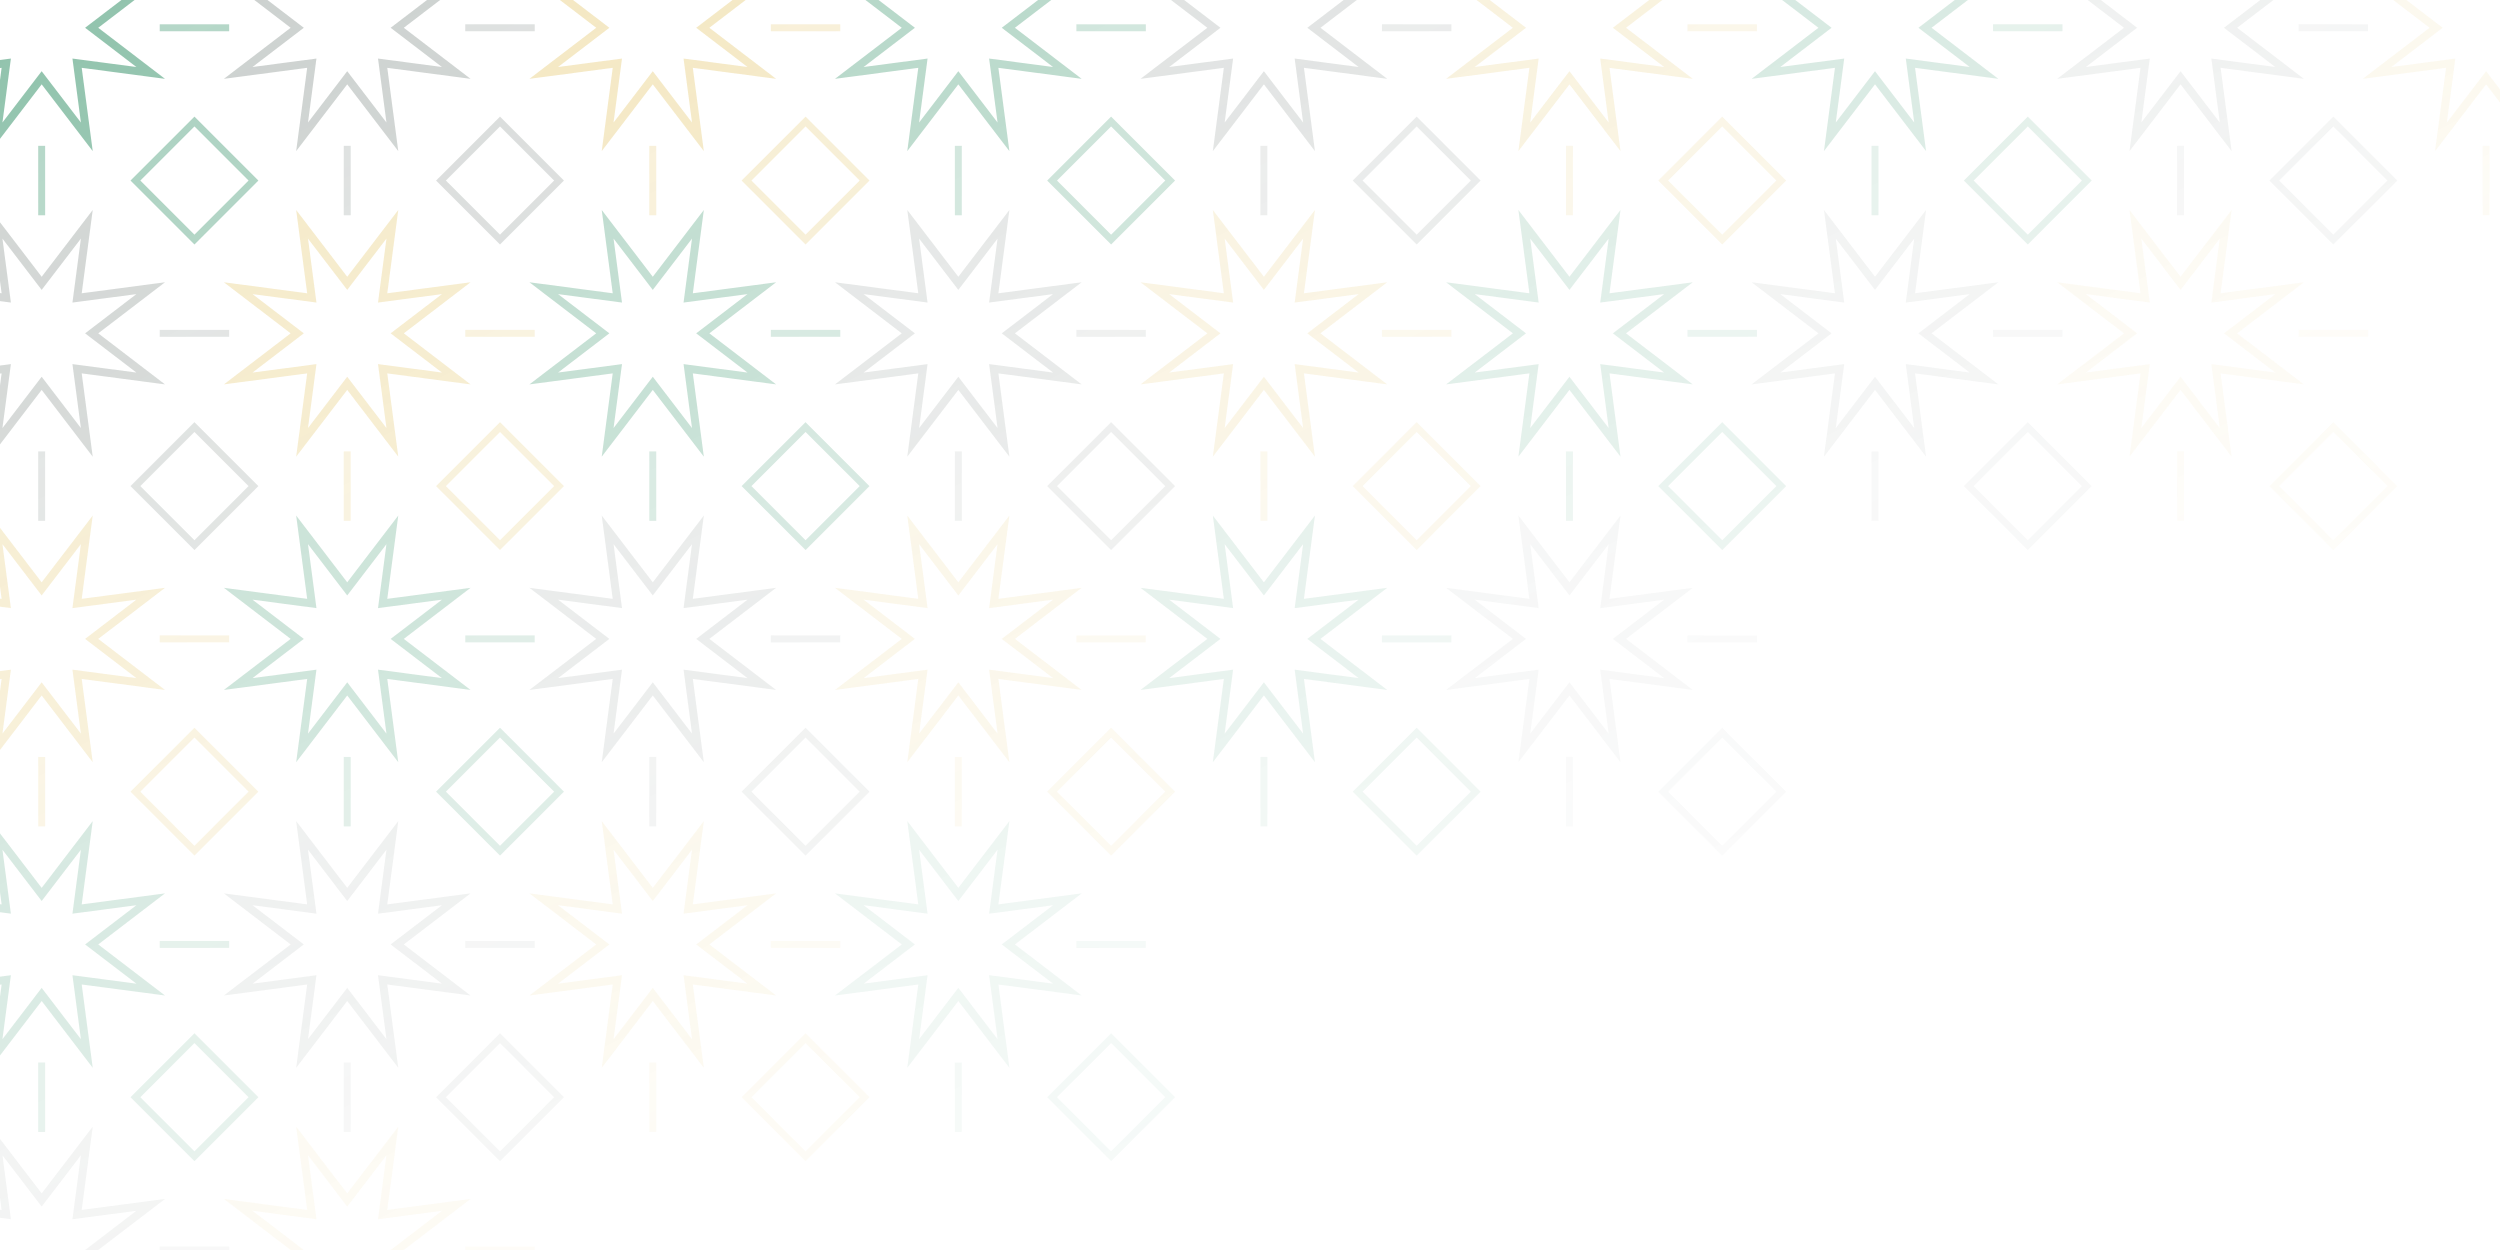
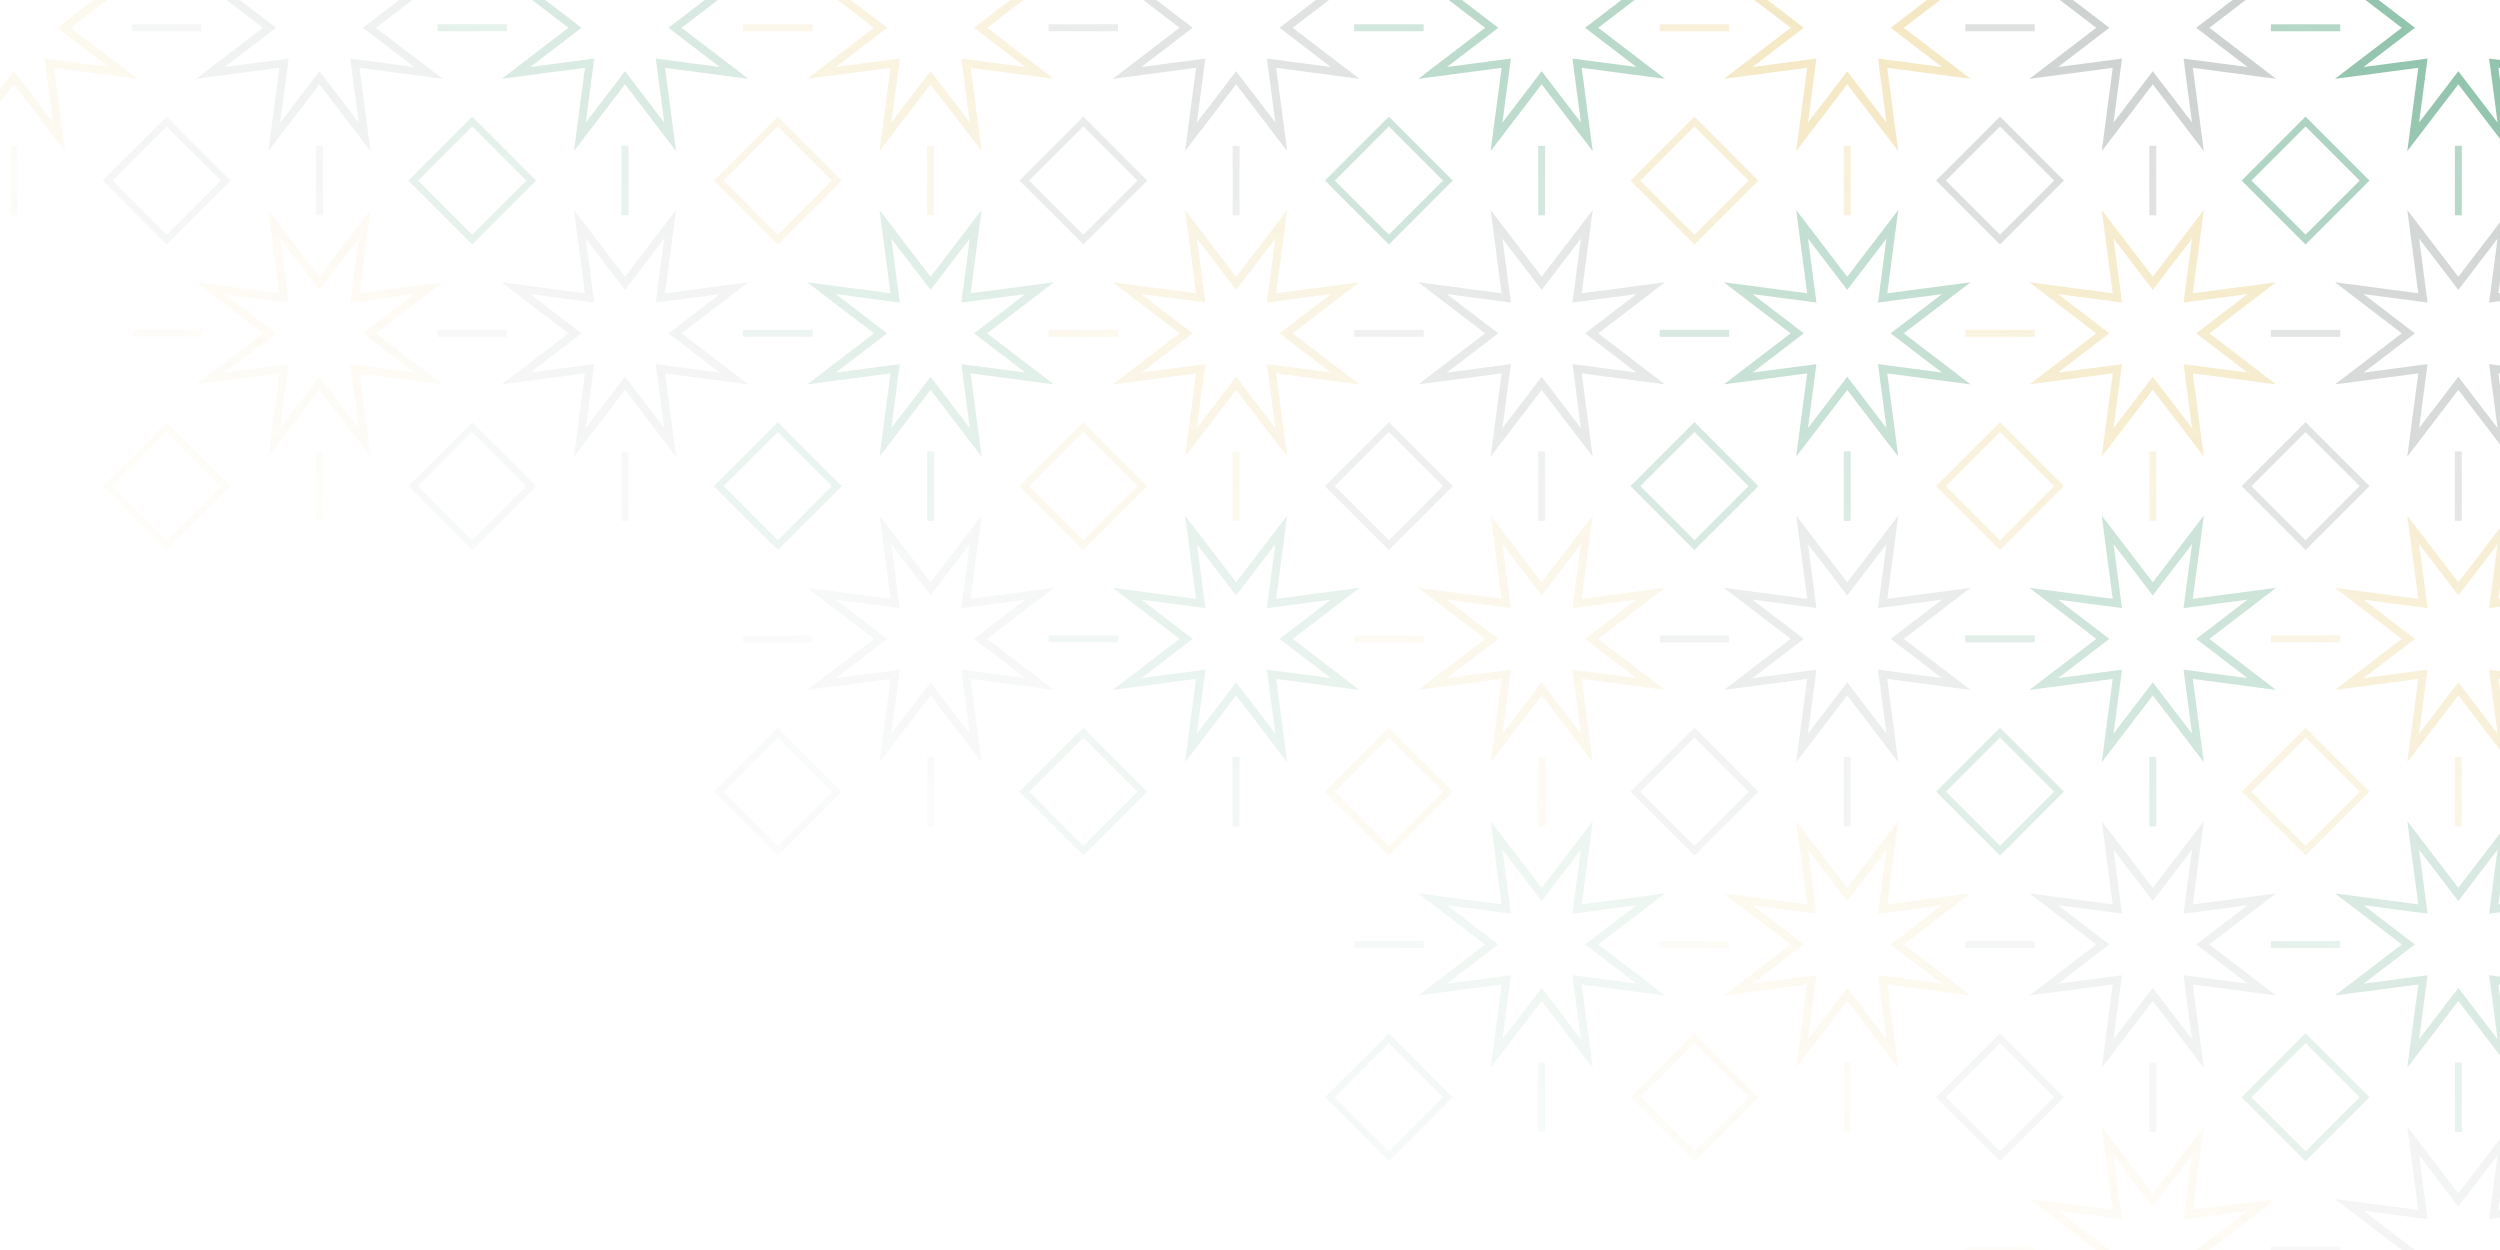
<svg xmlns="http://www.w3.org/2000/svg" viewBox="0 0 360 180" width="360" height="180">
  <defs>
-     <linearGradient id="eraFade" x1="0" y1="0" x2="1" y2="1">
+     <linearGradient id="eraFade" x1="1" y1="0" x2="0" y2="1">
      <stop offset="0" stop-color="#fff" stop-opacity="1" />
      <stop offset="0.55" stop-color="#fff" stop-opacity="0.45" />
      <stop offset="1" stop-color="#fff" stop-opacity="0" />
    </linearGradient>
    <mask id="eraCorner">
      <rect width="360" height="180" fill="url(#eraFade)" />
    </mask>
  </defs>
  <g mask="url(#eraCorner)">
-     <g>
+     <g transform="translate(360,0) scale(-1,1)">
      <path d="M21.7,10.5L11.1,9.1L12.5,19.7L6.0,11.2L-0.5,19.7L0.9,9.1L-9.7,10.5L-1.2,4.0L-9.7,-2.5L0.9,-1.1L-0.5,-11.7L6.0,-3.2L12.5,-11.7L11.1,-1.1L21.7,-2.5L13.2,4.0Z" fill="none" stroke="#1B8354" stroke-width="1.15" opacity="0.49" />
      <path d="M36.5,26.0L28.0,34.5L19.5,26.0L28.0,17.5Z" fill="none" stroke="#1B8354" stroke-width="1" opacity="0.39" />
      <path d="M23.0 4 L33.0 4" stroke="#1B8354" stroke-width="1" opacity="0.34" />
      <path d="M6 21.0 L6 31.0" stroke="#1B8354" stroke-width="1" opacity="0.34" />
      <path d="M65.7,10.5L55.1,9.1L56.5,19.7L50.0,11.2L43.5,19.7L44.9,9.1L34.3,10.5L42.8,4.0L34.3,-2.5L44.9,-1.1L43.5,-11.7L50.0,-3.2L56.5,-11.7L55.1,-1.1L65.7,-2.5L57.2,4.0Z" fill="none" stroke="#8A9490" stroke-width="1.15" opacity="0.45" />
      <path d="M80.5,26.0L72.0,34.5L63.5,26.0L72.0,17.5Z" fill="none" stroke="#8A9490" stroke-width="1" opacity="0.36" />
      <path d="M67.0 4 L77.0 4" stroke="#8A9490" stroke-width="1" opacity="0.32" />
      <path d="M50 21.0 L50 31.0" stroke="#8A9490" stroke-width="1" opacity="0.32" />
      <path d="M109.7,10.5L99.1,9.1L100.5,19.7L94.0,11.2L87.5,19.7L88.9,9.1L78.3,10.5L86.8,4.0L78.3,-2.5L88.9,-1.1L87.5,-11.7L94.0,-3.2L100.5,-11.7L99.1,-1.1L109.7,-2.5L101.2,4.0Z" fill="none" stroke="#E2C260" stroke-width="1.15" opacity="0.42" />
      <path d="M124.5,26.0L116.0,34.5L107.5,26.0L116.0,17.5Z" fill="none" stroke="#E2C260" stroke-width="1" opacity="0.33" />
      <path d="M111.0 4 L121.0 4" stroke="#E2C260" stroke-width="1" opacity="0.29" />
      <path d="M94 21.0 L94 31.0" stroke="#E2C260" stroke-width="1" opacity="0.29" />
      <path d="M153.7,10.5L143.1,9.1L144.5,19.7L138.0,11.2L131.5,19.7L132.9,9.1L122.3,10.5L130.8,4.0L122.3,-2.5L132.9,-1.1L131.5,-11.7L138.0,-3.2L144.5,-11.7L143.1,-1.1L153.7,-2.5L145.2,4.0Z" fill="none" stroke="#1B8354" stroke-width="1.15" opacity="0.38" />
      <path d="M168.5,26.0L160.0,34.5L151.5,26.0L160.0,17.5Z" fill="none" stroke="#1B8354" stroke-width="1" opacity="0.30" />
      <path d="M155.0 4 L165.0 4" stroke="#1B8354" stroke-width="1" opacity="0.26" />
      <path d="M138 21.0 L138 31.0" stroke="#1B8354" stroke-width="1" opacity="0.26" />
      <path d="M197.7,10.5L187.1,9.1L188.5,19.7L182.0,11.2L175.5,19.7L176.9,9.1L166.3,10.5L174.8,4.0L166.3,-2.5L176.9,-1.1L175.5,-11.7L182.0,-3.2L188.5,-11.7L187.1,-1.1L197.7,-2.5L189.2,4.0Z" fill="none" stroke="#8A9490" stroke-width="1.15" opacity="0.34" />
      <path d="M212.5,26.0L204.0,34.5L195.5,26.0L204.0,17.5Z" fill="none" stroke="#8A9490" stroke-width="1" opacity="0.27" />
      <path d="M199.0 4 L209.0 4" stroke="#8A9490" stroke-width="1" opacity="0.24" />
      <path d="M182 21.0 L182 31.0" stroke="#8A9490" stroke-width="1" opacity="0.24" />
      <path d="M241.7,10.5L231.1,9.1L232.5,19.7L226.0,11.2L219.5,19.7L220.9,9.1L210.3,10.5L218.8,4.0L210.3,-2.5L220.9,-1.1L219.5,-11.7L226.0,-3.2L232.5,-11.7L231.1,-1.1L241.7,-2.5L233.2,4.0Z" fill="none" stroke="#E2C260" stroke-width="1.15" opacity="0.30" />
      <path d="M256.5,26.0L248.0,34.5L239.5,26.0L248.0,17.5Z" fill="none" stroke="#E2C260" stroke-width="1" opacity="0.24" />
      <path d="M243.0 4 L253.0 4" stroke="#E2C260" stroke-width="1" opacity="0.21" />
      <path d="M226 21.0 L226 31.0" stroke="#E2C260" stroke-width="1" opacity="0.21" />
      <path d="M285.7,10.5L275.1,9.1L276.5,19.7L270.0,11.2L263.5,19.7L264.9,9.1L254.3,10.5L262.8,4.0L254.3,-2.5L264.9,-1.1L263.5,-11.7L270.0,-3.2L276.5,-11.7L275.1,-1.1L285.7,-2.5L277.2,4.0Z" fill="none" stroke="#1B8354" stroke-width="1.15" opacity="0.27" />
      <path d="M300.5,26.0L292.0,34.5L283.5,26.0L292.0,17.5Z" fill="none" stroke="#1B8354" stroke-width="1" opacity="0.21" />
      <path d="M287.0 4 L297.0 4" stroke="#1B8354" stroke-width="1" opacity="0.19" />
      <path d="M270 21.0 L270 31.0" stroke="#1B8354" stroke-width="1" opacity="0.19" />
      <path d="M329.7,10.5L319.1,9.1L320.5,19.7L314.0,11.2L307.5,19.7L308.9,9.1L298.3,10.5L306.8,4.0L298.3,-2.5L308.9,-1.1L307.5,-11.7L314.0,-3.2L320.5,-11.7L319.1,-1.1L329.7,-2.5L321.2,4.0Z" fill="none" stroke="#8A9490" stroke-width="1.15" opacity="0.23" />
      <path d="M344.5,26.0L336.0,34.5L327.5,26.0L336.0,17.5Z" fill="none" stroke="#8A9490" stroke-width="1" opacity="0.19" />
      <path d="M331.0 4 L341.0 4" stroke="#8A9490" stroke-width="1" opacity="0.16" />
      <path d="M314 21.0 L314 31.0" stroke="#8A9490" stroke-width="1" opacity="0.16" />
      <path d="M373.7,10.5L363.1,9.1L364.5,19.7L358.0,11.2L351.5,19.7L352.9,9.1L342.3,10.5L350.8,4.0L342.3,-2.5L352.9,-1.1L351.5,-11.7L358.0,-3.2L364.5,-11.7L363.1,-1.1L373.7,-2.5L365.2,4.0Z" fill="none" stroke="#E2C260" stroke-width="1.15" opacity="0.20" />
      <path d="M388.5,26.0L380.0,34.5L371.5,26.0L380.0,17.5Z" fill="none" stroke="#E2C260" stroke-width="1" opacity="0.16" />
      <path d="M375.0 4 L385.0 4" stroke="#E2C260" stroke-width="1" opacity="0.14" />
      <path d="M358 21.0 L358 31.0" stroke="#E2C260" stroke-width="1" opacity="0.14" />
      <path d="M417.7,10.5L407.1,9.1L408.5,19.7L402.0,11.2L395.5,19.7L396.9,9.1L386.3,10.5L394.8,4.0L386.3,-2.5L396.9,-1.1L395.5,-11.7L402.0,-3.2L408.5,-11.7L407.1,-1.1L417.7,-2.5L409.2,4.0Z" fill="none" stroke="#1B8354" stroke-width="1.15" opacity="0.16" />
      <path d="M432.5,26.0L424.0,34.5L415.5,26.0L424.0,17.5Z" fill="none" stroke="#1B8354" stroke-width="1" opacity="0.13" />
      <path d="M419.0 4 L429.0 4" stroke="#1B8354" stroke-width="1" opacity="0.11" />
      <path d="M402 21.0 L402 31.0" stroke="#1B8354" stroke-width="1" opacity="0.11" />
      <path d="M21.7,54.5L11.1,53.1L12.5,63.7L6.0,55.2L-0.5,63.7L0.9,53.1L-9.7,54.5L-1.2,48.0L-9.7,41.5L0.9,42.9L-0.5,32.3L6.0,40.8L12.5,32.3L11.1,42.9L21.7,41.5L13.2,48.0Z" fill="none" stroke="#8A9490" stroke-width="1.15" opacity="0.42" />
      <path d="M36.5,70.0L28.0,78.5L19.5,70.0L28.0,61.5Z" fill="none" stroke="#8A9490" stroke-width="1" opacity="0.33" />
      <path d="M23.0 48 L33.0 48" stroke="#8A9490" stroke-width="1" opacity="0.29" />
      <path d="M6 65.0 L6 75.0" stroke="#8A9490" stroke-width="1" opacity="0.29" />
      <path d="M65.7,54.5L55.1,53.1L56.5,63.7L50.0,55.2L43.5,63.7L44.9,53.1L34.3,54.5L42.8,48.0L34.3,41.5L44.9,42.9L43.5,32.3L50.0,40.8L56.5,32.3L55.1,42.9L65.7,41.5L57.2,48.0Z" fill="none" stroke="#E2C260" stroke-width="1.15" opacity="0.38" />
      <path d="M80.5,70.0L72.0,78.5L63.5,70.0L72.0,61.5Z" fill="none" stroke="#E2C260" stroke-width="1" opacity="0.30" />
      <path d="M67.0 48 L77.0 48" stroke="#E2C260" stroke-width="1" opacity="0.26" />
      <path d="M50 65.0 L50 75.0" stroke="#E2C260" stroke-width="1" opacity="0.26" />
      <path d="M109.7,54.5L99.1,53.1L100.5,63.7L94.0,55.2L87.5,63.7L88.9,53.1L78.3,54.5L86.8,48.0L78.3,41.5L88.9,42.9L87.5,32.3L94.0,40.8L100.5,32.3L99.1,42.9L109.7,41.5L101.2,48.0Z" fill="none" stroke="#1B8354" stroke-width="1.15" opacity="0.34" />
      <path d="M124.5,70.0L116.0,78.5L107.5,70.0L116.0,61.5Z" fill="none" stroke="#1B8354" stroke-width="1" opacity="0.27" />
      <path d="M111.0 48 L121.0 48" stroke="#1B8354" stroke-width="1" opacity="0.24" />
      <path d="M94 65.0 L94 75.0" stroke="#1B8354" stroke-width="1" opacity="0.24" />
      <path d="M153.7,54.5L143.1,53.1L144.5,63.7L138.0,55.2L131.5,63.7L132.9,53.1L122.3,54.5L130.8,48.0L122.3,41.5L132.9,42.9L131.5,32.3L138.0,40.8L144.5,32.3L143.1,42.9L153.7,41.5L145.2,48.0Z" fill="none" stroke="#8A9490" stroke-width="1.15" opacity="0.30" />
      <path d="M168.5,70.0L160.0,78.5L151.5,70.0L160.0,61.5Z" fill="none" stroke="#8A9490" stroke-width="1" opacity="0.24" />
      <path d="M155.0 48 L165.0 48" stroke="#8A9490" stroke-width="1" opacity="0.21" />
      <path d="M138 65.0 L138 75.0" stroke="#8A9490" stroke-width="1" opacity="0.21" />
      <path d="M197.7,54.5L187.1,53.1L188.5,63.7L182.0,55.2L175.5,63.7L176.9,53.1L166.3,54.5L174.8,48.0L166.3,41.5L176.9,42.9L175.5,32.3L182.0,40.8L188.5,32.3L187.1,42.9L197.7,41.5L189.2,48.0Z" fill="none" stroke="#E2C260" stroke-width="1.15" opacity="0.27" />
      <path d="M212.5,70.0L204.0,78.5L195.5,70.0L204.0,61.5Z" fill="none" stroke="#E2C260" stroke-width="1" opacity="0.21" />
      <path d="M199.0 48 L209.0 48" stroke="#E2C260" stroke-width="1" opacity="0.19" />
      <path d="M182 65.0 L182 75.0" stroke="#E2C260" stroke-width="1" opacity="0.19" />
      <path d="M241.7,54.5L231.1,53.1L232.5,63.7L226.0,55.2L219.5,63.7L220.9,53.1L210.3,54.5L218.8,48.0L210.3,41.5L220.9,42.9L219.5,32.3L226.0,40.8L232.5,32.3L231.1,42.9L241.7,41.5L233.2,48.0Z" fill="none" stroke="#1B8354" stroke-width="1.15" opacity="0.23" />
      <path d="M256.5,70.0L248.0,78.5L239.5,70.0L248.0,61.5Z" fill="none" stroke="#1B8354" stroke-width="1" opacity="0.19" />
      <path d="M243.0 48 L253.0 48" stroke="#1B8354" stroke-width="1" opacity="0.16" />
      <path d="M226 65.0 L226 75.0" stroke="#1B8354" stroke-width="1" opacity="0.16" />
      <path d="M285.7,54.5L275.1,53.1L276.5,63.7L270.0,55.2L263.5,63.7L264.9,53.1L254.3,54.5L262.8,48.0L254.3,41.5L264.9,42.9L263.5,32.3L270.0,40.8L276.5,32.3L275.1,42.9L285.7,41.5L277.2,48.0Z" fill="none" stroke="#8A9490" stroke-width="1.15" opacity="0.20" />
      <path d="M300.5,70.0L292.0,78.5L283.5,70.0L292.0,61.5Z" fill="none" stroke="#8A9490" stroke-width="1" opacity="0.16" />
      <path d="M287.0 48 L297.0 48" stroke="#8A9490" stroke-width="1" opacity="0.14" />
      <path d="M270 65.0 L270 75.0" stroke="#8A9490" stroke-width="1" opacity="0.14" />
      <path d="M329.7,54.5L319.1,53.1L320.5,63.7L314.0,55.2L307.5,63.7L308.9,53.1L298.3,54.5L306.8,48.0L298.3,41.5L308.9,42.9L307.5,32.3L314.0,40.8L320.5,32.3L319.1,42.9L329.7,41.5L321.2,48.0Z" fill="none" stroke="#E2C260" stroke-width="1.15" opacity="0.16" />
      <path d="M344.5,70.0L336.0,78.5L327.5,70.0L336.0,61.5Z" fill="none" stroke="#E2C260" stroke-width="1" opacity="0.13" />
      <path d="M331.0 48 L341.0 48" stroke="#E2C260" stroke-width="1" opacity="0.11" />
      <path d="M314 65.0 L314 75.0" stroke="#E2C260" stroke-width="1" opacity="0.11" />
      <path d="M21.7,98.5L11.1,97.1L12.5,107.7L6.0,99.2L-0.5,107.7L0.9,97.1L-9.7,98.5L-1.2,92.0L-9.7,85.5L0.9,86.9L-0.5,76.3L6.0,84.8L12.5,76.3L11.1,86.9L21.7,85.5L13.2,92.0Z" fill="none" stroke="#E2C260" stroke-width="1.15" opacity="0.34" />
      <path d="M36.5,114.0L28.0,122.5L19.5,114.0L28.0,105.5Z" fill="none" stroke="#E2C260" stroke-width="1" opacity="0.27" />
      <path d="M23.0 92 L33.0 92" stroke="#E2C260" stroke-width="1" opacity="0.24" />
      <path d="M6 109.0 L6 119.0" stroke="#E2C260" stroke-width="1" opacity="0.24" />
      <path d="M65.7,98.5L55.1,97.1L56.5,107.7L50.0,99.2L43.5,107.7L44.9,97.1L34.3,98.5L42.8,92.0L34.3,85.5L44.9,86.9L43.5,76.3L50.0,84.8L56.5,76.3L55.1,86.9L65.7,85.5L57.2,92.0Z" fill="none" stroke="#1B8354" stroke-width="1.15" opacity="0.31" />
      <path d="M80.5,114.0L72.0,122.5L63.5,114.0L72.0,105.5Z" fill="none" stroke="#1B8354" stroke-width="1" opacity="0.24" />
      <path d="M67.0 92 L77.0 92" stroke="#1B8354" stroke-width="1" opacity="0.21" />
      <path d="M50 109.0 L50 119.0" stroke="#1B8354" stroke-width="1" opacity="0.21" />
      <path d="M109.7,98.5L99.1,97.1L100.5,107.7L94.0,99.2L87.5,107.7L88.9,97.1L78.3,98.5L86.8,92.0L78.3,85.5L88.9,86.9L87.5,76.3L94.0,84.8L100.5,76.3L99.1,86.9L109.7,85.5L101.2,92.0Z" fill="none" stroke="#8A9490" stroke-width="1.15" opacity="0.27" />
      <path d="M124.5,114.0L116.0,122.5L107.5,114.0L116.0,105.5Z" fill="none" stroke="#8A9490" stroke-width="1" opacity="0.21" />
      <path d="M111.0 92 L121.0 92" stroke="#8A9490" stroke-width="1" opacity="0.19" />
      <path d="M94 109.0 L94 119.0" stroke="#8A9490" stroke-width="1" opacity="0.19" />
      <path d="M153.7,98.5L143.1,97.1L144.5,107.7L138.0,99.2L131.5,107.7L132.9,97.1L122.3,98.5L130.8,92.0L122.3,85.5L132.9,86.9L131.5,76.3L138.0,84.8L144.5,76.3L143.1,86.9L153.7,85.5L145.2,92.0Z" fill="none" stroke="#E2C260" stroke-width="1.15" opacity="0.23" />
      <path d="M168.5,114.0L160.0,122.5L151.5,114.0L160.0,105.5Z" fill="none" stroke="#E2C260" stroke-width="1" opacity="0.19" />
      <path d="M155.0 92 L165.0 92" stroke="#E2C260" stroke-width="1" opacity="0.16" />
      <path d="M138 109.0 L138 119.0" stroke="#E2C260" stroke-width="1" opacity="0.16" />
      <path d="M197.7,98.5L187.1,97.1L188.5,107.7L182.0,99.2L175.5,107.7L176.9,97.1L166.3,98.5L174.8,92.0L166.3,85.5L176.9,86.9L175.5,76.3L182.0,84.8L188.5,76.3L187.1,86.9L197.7,85.5L189.2,92.0Z" fill="none" stroke="#1B8354" stroke-width="1.15" opacity="0.20" />
      <path d="M212.5,114.0L204.0,122.5L195.5,114.0L204.0,105.5Z" fill="none" stroke="#1B8354" stroke-width="1" opacity="0.16" />
      <path d="M199.0 92 L209.0 92" stroke="#1B8354" stroke-width="1" opacity="0.14" />
      <path d="M182 109.0 L182 119.0" stroke="#1B8354" stroke-width="1" opacity="0.14" />
      <path d="M241.7,98.5L231.1,97.1L232.5,107.7L226.0,99.2L219.5,107.7L220.9,97.1L210.3,98.5L218.8,92.0L210.3,85.5L220.9,86.9L219.5,76.3L226.0,84.8L232.5,76.3L231.1,86.9L241.7,85.5L233.2,92.0Z" fill="none" stroke="#8A9490" stroke-width="1.15" opacity="0.16" />
      <path d="M256.5,114.0L248.0,122.5L239.5,114.0L248.0,105.5Z" fill="none" stroke="#8A9490" stroke-width="1" opacity="0.13" />
      <path d="M243.0 92 L253.0 92" stroke="#8A9490" stroke-width="1" opacity="0.11" />
      <path d="M226 109.0 L226 119.0" stroke="#8A9490" stroke-width="1" opacity="0.11" />
      <path d="M21.7,142.5L11.1,141.1L12.5,151.7L6.0,143.2L-0.5,151.7L0.9,141.1L-9.7,142.5L-1.2,136.0L-9.7,129.5L0.9,130.9L-0.5,120.3L6.0,128.8L12.5,120.3L11.1,130.9L21.7,129.5L13.2,136.0Z" fill="none" stroke="#1B8354" stroke-width="1.15" opacity="0.27" />
      <path d="M36.5,158.0L28.0,166.5L19.5,158.0L28.0,149.5Z" fill="none" stroke="#1B8354" stroke-width="1" opacity="0.21" />
      <path d="M23.0 136 L33.0 136" stroke="#1B8354" stroke-width="1" opacity="0.19" />
      <path d="M6 153.0 L6 163.0" stroke="#1B8354" stroke-width="1" opacity="0.19" />
      <path d="M65.7,142.5L55.1,141.1L56.5,151.7L50.0,143.2L43.5,151.7L44.9,141.1L34.3,142.5L42.8,136.0L34.3,129.5L44.9,130.9L43.5,120.3L50.0,128.8L56.5,120.3L55.1,130.9L65.7,129.5L57.2,136.0Z" fill="none" stroke="#8A9490" stroke-width="1.15" opacity="0.23" />
      <path d="M80.5,158.0L72.0,166.5L63.5,158.0L72.0,149.5Z" fill="none" stroke="#8A9490" stroke-width="1" opacity="0.19" />
      <path d="M67.0 136 L77.0 136" stroke="#8A9490" stroke-width="1" opacity="0.16" />
      <path d="M50 153.0 L50 163.0" stroke="#8A9490" stroke-width="1" opacity="0.16" />
      <path d="M109.7,142.5L99.1,141.1L100.5,151.7L94.0,143.2L87.5,151.7L88.9,141.1L78.3,142.5L86.8,136.0L78.3,129.5L88.9,130.9L87.5,120.3L94.0,128.8L100.5,120.3L99.1,130.9L109.7,129.5L101.2,136.0Z" fill="none" stroke="#E2C260" stroke-width="1.15" opacity="0.20" />
      <path d="M124.5,158.0L116.0,166.5L107.5,158.0L116.0,149.5Z" fill="none" stroke="#E2C260" stroke-width="1" opacity="0.16" />
      <path d="M111.0 136 L121.0 136" stroke="#E2C260" stroke-width="1" opacity="0.14" />
      <path d="M94 153.0 L94 163.0" stroke="#E2C260" stroke-width="1" opacity="0.14" />
      <path d="M153.7,142.5L143.1,141.1L144.5,151.7L138.0,143.2L131.5,151.7L132.9,141.1L122.3,142.5L130.8,136.0L122.3,129.5L132.9,130.9L131.5,120.3L138.0,128.8L144.5,120.3L143.1,130.9L153.7,129.5L145.2,136.0Z" fill="none" stroke="#1B8354" stroke-width="1.15" opacity="0.16" />
      <path d="M168.5,158.0L160.0,166.5L151.5,158.0L160.0,149.5Z" fill="none" stroke="#1B8354" stroke-width="1" opacity="0.13" />
      <path d="M155.0 136 L165.0 136" stroke="#1B8354" stroke-width="1" opacity="0.11" />
      <path d="M138 153.0 L138 163.0" stroke="#1B8354" stroke-width="1" opacity="0.11" />
      <path d="M21.7,186.5L11.1,185.1L12.5,195.7L6.0,187.2L-0.5,195.7L0.9,185.1L-9.7,186.5L-1.2,180.0L-9.7,173.5L0.9,174.9L-0.5,164.3L6.0,172.8L12.5,164.3L11.1,174.9L21.7,173.5L13.2,180.0Z" fill="none" stroke="#8A9490" stroke-width="1.15" opacity="0.20" />
      <path d="M36.5,202.0L28.0,210.5L19.5,202.0L28.0,193.5Z" fill="none" stroke="#8A9490" stroke-width="1" opacity="0.16" />
      <path d="M23.0 180 L33.0 180" stroke="#8A9490" stroke-width="1" opacity="0.14" />
      <path d="M6 197.0 L6 207.0" stroke="#8A9490" stroke-width="1" opacity="0.14" />
      <path d="M65.7,186.5L55.1,185.1L56.5,195.7L50.0,187.2L43.5,195.7L44.9,185.1L34.3,186.5L42.8,180.0L34.3,173.5L44.9,174.9L43.5,164.3L50.0,172.8L56.5,164.3L55.1,174.9L65.7,173.5L57.2,180.0Z" fill="none" stroke="#E2C260" stroke-width="1.15" opacity="0.16" />
      <path d="M80.5,202.0L72.0,210.5L63.5,202.0L72.0,193.5Z" fill="none" stroke="#E2C260" stroke-width="1" opacity="0.13" />
      <path d="M67.0 180 L77.0 180" stroke="#E2C260" stroke-width="1" opacity="0.11" />
      <path d="M50 197.0 L50 207.0" stroke="#E2C260" stroke-width="1" opacity="0.11" />
    </g>
  </g>
</svg>
